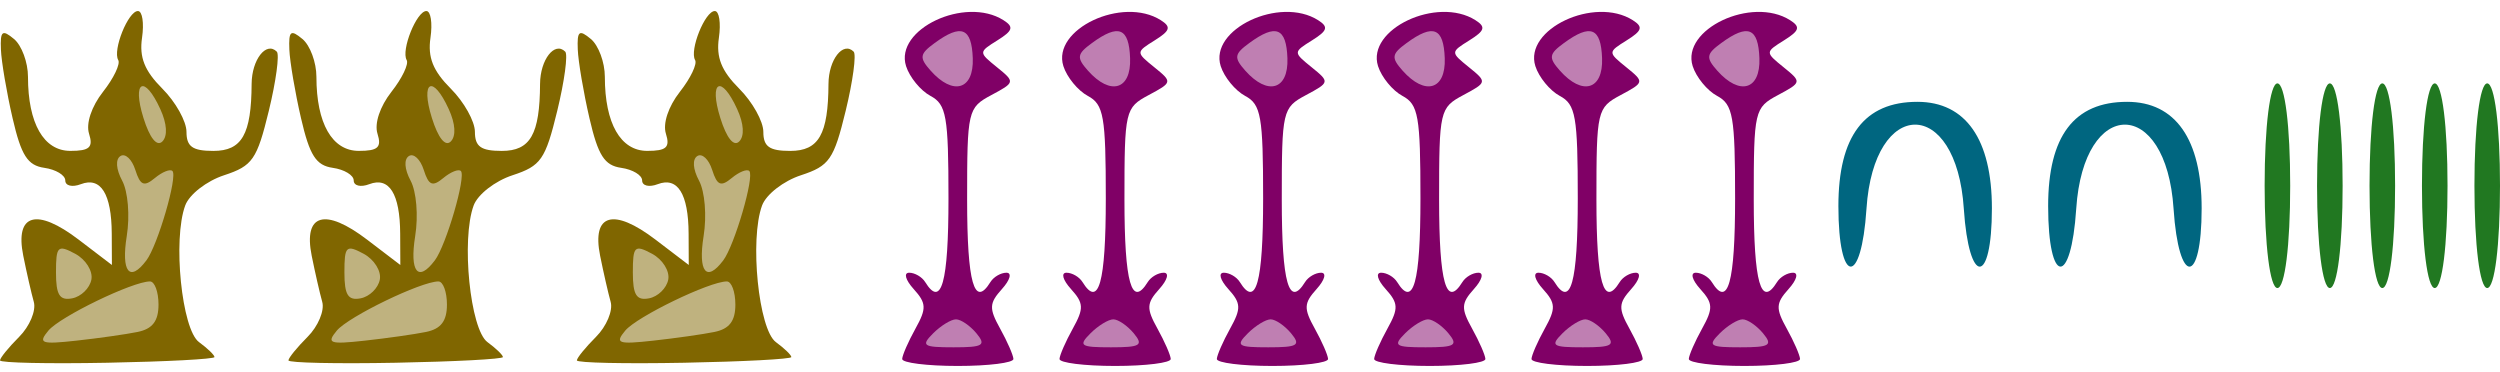
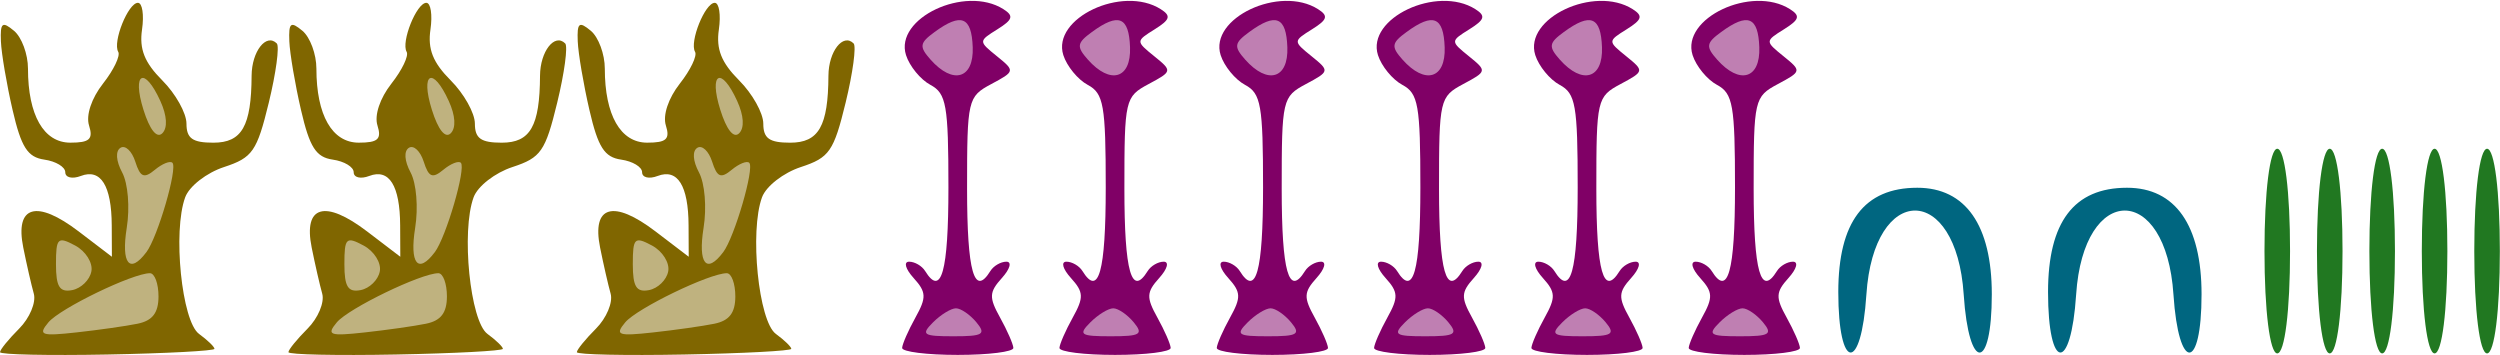
- <svg xmlns="http://www.w3.org/2000/svg" width="50.453mm" height="7.5mm" viewBox="0 0 50.453 7.5" version="1.1" id="svg1">
+ <svg xmlns="http://www.w3.org/2000/svg" width="50.453mm" height="7.163mm" viewBox="0 0 50.453 7.163" version="1.1" id="svg1">
  <defs id="defs1">
    <rect x="13.486" y="-52.819" width="225.248" height="118.635" id="rect1" />
    <rect x="37.795" y="37.795" width="483.78" height="718.11" id="rect2721" />
    <rect x="37.795" y="37.795" width="483.78" height="718.11" id="rect2722" />
    <rect x="37.795" y="37.795" width="483.78" height="718.11" id="rect2723" />
    <rect x="37.795" y="37.795" width="483.78" height="718.11" id="rect2724" />
    <rect x="37.795" y="37.795" width="483.78" height="718.11" id="rect2725" />
    <rect x="37.795" y="37.795" width="483.78" height="718.11" id="rect2726" />
    <rect x="37.795" y="37.795" width="483.78" height="718.11" id="rect2727" />
    <rect x="37.795" y="37.795" width="483.78" height="718.11" id="rect2728" />
    <rect x="37.795" y="37.795" width="483.78" height="718.11" id="rect2729" />
    <rect x="37.795" y="37.795" width="483.78" height="718.11" id="rect2730" />
    <rect x="37.795" y="37.795" width="483.78" height="718.11" id="rect2731" />
    <rect x="37.795" y="37.795" width="483.78" height="718.11" id="rect2732" />
    <rect x="37.795" y="37.795" width="483.78" height="718.11" id="rect2733" />
    <rect x="37.795" y="37.795" width="483.78" height="718.11" id="rect2734" />
  </defs>
  <g id="layer1">
-     <g id="g1859" transform="matrix(0.5879834,0,0,0.5879834,-96.41018,-16.89239)">
+     <g id="g1859" transform="matrix(0.5879512,0,0,0.5879512,-96.40492,-17.05714)">
      <path style="fill:#806600;fill-opacity:0.5;stroke:none;stroke-width:0.265px;stroke-linecap:butt;stroke-linejoin:miter;stroke-opacity:1" d="m 164.904,40.811 4.957,-0.197 -0.114,-3.345 0.742,-3.263 -2.091,-3.702 -0.983,4.064 0.72,1.511 -0.125,2.492 -2.496,-1.97 -0.013,3.116 z" id="path1858" />
      <path style="fill:#806600;stroke-width:0.32" d="m 163.968,41.099 c 0,-0.083 0.295,-0.446 0.656,-0.807 0.361,-0.361 0.588,-0.901 0.504,-1.2 -0.084,-0.299 -0.247,-1.012 -0.362,-1.584 -0.29,-1.441 0.455,-1.656 1.906,-0.55 l 1.136,0.866 -0.005,-1.078 c -0.006,-1.364 -0.377,-1.957 -1.061,-1.695 -0.294,0.113 -0.534,0.056 -0.534,-0.127 0,-0.183 -0.324,-0.378 -0.719,-0.434 -0.574,-0.082 -0.794,-0.426 -1.089,-1.702 -0.204,-0.88 -0.384,-1.942 -0.401,-2.359 -0.026,-0.64 0.045,-0.697 0.449,-0.361 0.264,0.219 0.48,0.803 0.48,1.298 0,1.598 0.54,2.542 1.454,2.542 0.66,0 0.791,-0.12 0.642,-0.59 -0.111,-0.349 0.085,-0.935 0.479,-1.437 0.367,-0.466 0.602,-0.957 0.523,-1.09 -0.199,-0.338 0.341,-1.683 0.676,-1.683 0.151,0 0.214,0.412 0.141,0.916 -0.099,0.674 0.085,1.135 0.695,1.746 0.456,0.456 0.83,1.124 0.83,1.484 0,0.508 0.207,0.655 0.923,0.655 0.981,0 1.304,-0.567 1.313,-2.301 0.005,-0.832 0.501,-1.469 0.864,-1.106 0.097,0.097 -0.026,1.012 -0.274,2.032 -0.407,1.672 -0.558,1.89 -1.534,2.21 -0.6,0.196 -1.195,0.658 -1.335,1.037 -0.432,1.167 -0.12,4.257 0.474,4.691 0.292,0.214 0.531,0.444 0.53,0.513 -2.5e-4,0.069 -1.656,0.156 -3.68,0.195 -2.024,0.039 -3.68,0.003 -3.68,-0.08 z m 4.72,-0.976 c 0.514,-0.104 0.72,-0.374 0.72,-0.94 0,-0.437 -0.132,-0.794 -0.293,-0.794 -0.594,0 -3.088,1.208 -3.487,1.688 -0.363,0.437 -0.25,0.478 0.965,0.344 0.757,-0.083 1.7,-0.217 2.096,-0.298 z m -1.584,-1.796 c 0.057,-0.294 -0.194,-0.694 -0.556,-0.888 -0.6,-0.321 -0.659,-0.263 -0.659,0.642 0,0.773 0.124,0.971 0.556,0.888 0.306,-0.059 0.603,-0.348 0.659,-0.642 z m 1.887,-0.658 c 0.39,-0.518 1.08,-2.885 0.895,-3.07 -0.078,-0.078 -0.349,0.03 -0.603,0.241 -0.372,0.309 -0.501,0.255 -0.671,-0.279 -0.116,-0.364 -0.344,-0.579 -0.508,-0.477 -0.178,0.11 -0.156,0.45 0.057,0.847 0.2,0.374 0.269,1.203 0.157,1.901 -0.197,1.232 0.099,1.6 0.672,0.837 z m 0.48,-5.192 c -0.548,-1.202 -0.98,-0.979 -0.58,0.3 0.216,0.691 0.46,0.996 0.648,0.809 0.187,-0.187 0.162,-0.605 -0.068,-1.109 z" id="path1859" />
    </g>
-     <g id="g1861" transform="matrix(0.5879834,0,0,0.5879834,-90.58928,-16.89239)">
+     <g id="g1861" transform="matrix(0.5879512,0,0,0.5879512,-90.58433,-17.05714)">
      <path style="fill:#806600;fill-opacity:0.5;stroke:none;stroke-width:0.265px;stroke-linecap:butt;stroke-linejoin:miter;stroke-opacity:1" d="m 164.904,40.811 4.957,-0.197 -0.114,-3.345 0.742,-3.263 -2.091,-3.702 -0.983,4.064 0.72,1.511 -0.125,2.492 -2.496,-1.97 -0.013,3.116 z" id="path1860" />
      <path style="fill:#806600;stroke-width:0.32" d="m 163.968,41.099 c 0,-0.083 0.295,-0.446 0.656,-0.807 0.361,-0.361 0.588,-0.901 0.504,-1.2 -0.084,-0.299 -0.247,-1.012 -0.362,-1.584 -0.29,-1.441 0.455,-1.656 1.906,-0.55 l 1.136,0.866 -0.005,-1.078 c -0.006,-1.364 -0.377,-1.957 -1.061,-1.695 -0.294,0.113 -0.534,0.056 -0.534,-0.127 0,-0.183 -0.324,-0.378 -0.719,-0.434 -0.574,-0.082 -0.794,-0.426 -1.089,-1.702 -0.204,-0.88 -0.384,-1.942 -0.401,-2.359 -0.026,-0.64 0.045,-0.697 0.449,-0.361 0.264,0.219 0.48,0.803 0.48,1.298 0,1.598 0.54,2.542 1.454,2.542 0.66,0 0.791,-0.12 0.642,-0.59 -0.111,-0.349 0.085,-0.935 0.479,-1.437 0.367,-0.466 0.602,-0.957 0.523,-1.09 -0.199,-0.338 0.341,-1.683 0.676,-1.683 0.151,0 0.214,0.412 0.141,0.916 -0.099,0.674 0.085,1.135 0.695,1.746 0.456,0.456 0.83,1.124 0.83,1.484 0,0.508 0.207,0.655 0.923,0.655 0.981,0 1.304,-0.567 1.313,-2.301 0.005,-0.832 0.501,-1.469 0.864,-1.106 0.097,0.097 -0.026,1.012 -0.274,2.032 -0.407,1.672 -0.558,1.89 -1.534,2.21 -0.6,0.196 -1.195,0.658 -1.335,1.037 -0.432,1.167 -0.12,4.257 0.474,4.691 0.292,0.214 0.531,0.444 0.53,0.513 -2.5e-4,0.069 -1.656,0.156 -3.68,0.195 -2.024,0.039 -3.68,0.003 -3.68,-0.08 z m 4.72,-0.976 c 0.514,-0.104 0.72,-0.374 0.72,-0.94 0,-0.437 -0.132,-0.794 -0.293,-0.794 -0.594,0 -3.088,1.208 -3.487,1.688 -0.363,0.437 -0.25,0.478 0.965,0.344 0.757,-0.083 1.7,-0.217 2.096,-0.298 z m -1.584,-1.796 c 0.057,-0.294 -0.194,-0.694 -0.556,-0.888 -0.6,-0.321 -0.659,-0.263 -0.659,0.642 0,0.773 0.124,0.971 0.556,0.888 0.306,-0.059 0.603,-0.348 0.659,-0.642 z m 1.887,-0.658 c 0.39,-0.518 1.08,-2.885 0.895,-3.07 -0.078,-0.078 -0.349,0.03 -0.603,0.241 -0.372,0.309 -0.501,0.255 -0.671,-0.279 -0.116,-0.364 -0.344,-0.579 -0.508,-0.477 -0.178,0.11 -0.156,0.45 0.057,0.847 0.2,0.374 0.269,1.203 0.157,1.901 -0.197,1.232 0.099,1.6 0.672,0.837 z m 0.48,-5.192 c -0.548,-1.202 -0.98,-0.979 -0.58,0.3 0.216,0.691 0.46,0.996 0.648,0.809 0.187,-0.187 0.162,-0.605 -0.068,-1.109 z" id="path1861" />
    </g>
-     <g id="g1863" transform="matrix(0.5879834,0,0,0.5879834,-84.76848,-16.89239)">
+     <g id="g1863" transform="matrix(0.5879512,0,0,0.5879512,-84.76385,-17.05714)">
      <path style="fill:#806600;fill-opacity:0.5;stroke:none;stroke-width:0.265px;stroke-linecap:butt;stroke-linejoin:miter;stroke-opacity:1" d="m 164.904,40.811 4.957,-0.197 -0.114,-3.345 0.742,-3.263 -2.091,-3.702 -0.983,4.064 0.72,1.511 -0.125,2.492 -2.496,-1.97 -0.013,3.116 z" id="path1862" />
      <path style="fill:#806600;stroke-width:0.32" d="m 163.968,41.099 c 0,-0.083 0.295,-0.446 0.656,-0.807 0.361,-0.361 0.588,-0.901 0.504,-1.2 -0.084,-0.299 -0.247,-1.012 -0.362,-1.584 -0.29,-1.441 0.455,-1.656 1.906,-0.55 l 1.136,0.866 -0.005,-1.078 c -0.006,-1.364 -0.377,-1.957 -1.061,-1.695 -0.294,0.113 -0.534,0.056 -0.534,-0.127 0,-0.183 -0.324,-0.378 -0.719,-0.434 -0.574,-0.082 -0.794,-0.426 -1.089,-1.702 -0.204,-0.88 -0.384,-1.942 -0.401,-2.359 -0.026,-0.64 0.045,-0.697 0.449,-0.361 0.264,0.219 0.48,0.803 0.48,1.298 0,1.598 0.54,2.542 1.454,2.542 0.66,0 0.791,-0.12 0.642,-0.59 -0.111,-0.349 0.085,-0.935 0.479,-1.437 0.367,-0.466 0.602,-0.957 0.523,-1.09 -0.199,-0.338 0.341,-1.683 0.676,-1.683 0.151,0 0.214,0.412 0.141,0.916 -0.099,0.674 0.085,1.135 0.695,1.746 0.456,0.456 0.83,1.124 0.83,1.484 0,0.508 0.207,0.655 0.923,0.655 0.981,0 1.304,-0.567 1.313,-2.301 0.005,-0.832 0.501,-1.469 0.864,-1.106 0.097,0.097 -0.026,1.012 -0.274,2.032 -0.407,1.672 -0.558,1.89 -1.534,2.21 -0.6,0.196 -1.195,0.658 -1.335,1.037 -0.432,1.167 -0.12,4.257 0.474,4.691 0.292,0.214 0.531,0.444 0.53,0.513 -2.5e-4,0.069 -1.656,0.156 -3.68,0.195 -2.024,0.039 -3.68,0.003 -3.68,-0.08 z m 4.72,-0.976 c 0.514,-0.104 0.72,-0.374 0.72,-0.94 0,-0.437 -0.132,-0.794 -0.293,-0.794 -0.594,0 -3.088,1.208 -3.487,1.688 -0.363,0.437 -0.25,0.478 0.965,0.344 0.757,-0.083 1.7,-0.217 2.096,-0.298 z m -1.584,-1.796 c 0.057,-0.294 -0.194,-0.694 -0.556,-0.888 -0.6,-0.321 -0.659,-0.263 -0.659,0.642 0,0.773 0.124,0.971 0.556,0.888 0.306,-0.059 0.603,-0.348 0.659,-0.642 z m 1.887,-0.658 c 0.39,-0.518 1.08,-2.885 0.895,-3.07 -0.078,-0.078 -0.349,0.03 -0.603,0.241 -0.372,0.309 -0.501,0.255 -0.671,-0.279 -0.116,-0.364 -0.344,-0.579 -0.508,-0.477 -0.178,0.11 -0.156,0.45 0.057,0.847 0.2,0.374 0.269,1.203 0.157,1.901 -0.197,1.232 0.099,1.6 0.672,0.837 z m 0.48,-5.192 c -0.548,-1.202 -0.98,-0.979 -0.58,0.3 0.216,0.691 0.46,0.996 0.648,0.809 0.187,-0.187 0.162,-0.605 -0.068,-1.109 z" id="path1863" />
    </g>
-     <g id="g1866" transform="matrix(0.5879834,0,0,0.5879834,-28.67688,-16.6519)">
+     <g id="g1866" transform="matrix(0.5879512,0,0,0.5879512,-28.67532,-16.87333)">
      <path style="fill:#800066;fill-opacity:0.5;stroke:none;stroke-width:0.265px;stroke-linecap:butt;stroke-linejoin:miter;stroke-opacity:1" d="m 80.075,40.522 3.091,-0.1 -1.529,-2.146 z" id="path1864" />
      <path style="fill:#800066;fill-opacity:0.5;stroke:none;stroke-width:0.265px;stroke-linecap:butt;stroke-linejoin:miter;stroke-opacity:1" d="m 81.493,31.923 1.334,-0.949 -0.552,-0.936 0.263,-1.052 -1.651,0.348 -0.944,1.121 z" id="path1865" />
      <path style="fill:#800066;stroke-width:0.32" d="m 79.737,40.641 c 0.006,-0.132 0.211,-0.6 0.455,-1.04 0.386,-0.695 0.378,-0.874 -0.061,-1.36 -0.282,-0.312 -0.35,-0.56 -0.154,-0.56 0.193,0 0.44,0.144 0.549,0.32 0.556,0.9 0.8,0.025 0.8,-2.869 0,-2.824 -0.071,-3.227 -0.618,-3.52 -0.34,-0.182 -0.717,-0.642 -0.838,-1.022 -0.402,-1.266 2.026,-2.411 3.343,-1.577 0.363,0.23 0.324,0.36 -0.206,0.691 -0.651,0.407 -0.651,0.41 -0.018,0.923 0.627,0.508 0.624,0.52 -0.194,0.958 -0.806,0.431 -0.829,0.532 -0.829,3.59 0,2.855 0.246,3.723 0.8,2.826 0.109,-0.176 0.356,-0.32 0.549,-0.32 0.196,0 0.127,0.248 -0.154,0.56 -0.439,0.487 -0.447,0.665 -0.061,1.36 0.244,0.44 0.449,0.908 0.455,1.04 0.006,0.132 -0.853,0.24 -1.909,0.24 -1.056,0 -1.915,-0.108 -1.909,-0.24 z m 2.549,-0.88 c -0.219,-0.264 -0.535,-0.48 -0.702,-0.48 -0.167,0 -0.52,0.216 -0.784,0.48 -0.427,0.427 -0.349,0.48 0.702,0.48 1.014,0 1.126,-0.068 0.784,-0.48 z m -0.126,-9.44 c -0.037,-1.05 -0.394,-1.193 -1.307,-0.525 -0.519,0.379 -0.537,0.501 -0.141,0.948 0.772,0.87 1.487,0.662 1.448,-0.423 z" id="path1866" />
    </g>
-     <g id="g1869" transform="matrix(0.5879834,0,0,0.5879834,-25.50188,-16.6519)">
+     <g id="g1869" transform="matrix(0.5879512,0,0,0.5879512,-25.50049,-16.87333)">
      <path style="fill:#800066;fill-opacity:0.5;stroke:none;stroke-width:0.265px;stroke-linecap:butt;stroke-linejoin:miter;stroke-opacity:1" d="m 80.075,40.522 3.091,-0.1 -1.529,-2.146 z" id="path1867" />
      <path style="fill:#800066;fill-opacity:0.5;stroke:none;stroke-width:0.265px;stroke-linecap:butt;stroke-linejoin:miter;stroke-opacity:1" d="m 81.493,31.923 1.334,-0.949 -0.552,-0.936 0.263,-1.052 -1.651,0.348 -0.944,1.121 z" id="path1868" />
      <path style="fill:#800066;stroke-width:0.32" d="m 79.737,40.641 c 0.006,-0.132 0.211,-0.6 0.455,-1.04 0.386,-0.695 0.378,-0.874 -0.061,-1.36 -0.282,-0.312 -0.35,-0.56 -0.154,-0.56 0.193,0 0.44,0.144 0.549,0.32 0.556,0.9 0.8,0.025 0.8,-2.869 0,-2.824 -0.071,-3.227 -0.618,-3.52 -0.34,-0.182 -0.717,-0.642 -0.838,-1.022 -0.402,-1.266 2.026,-2.411 3.343,-1.577 0.363,0.23 0.324,0.36 -0.206,0.691 -0.651,0.407 -0.651,0.41 -0.018,0.923 0.627,0.508 0.624,0.52 -0.194,0.958 -0.806,0.431 -0.829,0.532 -0.829,3.59 0,2.855 0.246,3.723 0.8,2.826 0.109,-0.176 0.356,-0.32 0.549,-0.32 0.196,0 0.127,0.248 -0.154,0.56 -0.439,0.487 -0.447,0.665 -0.061,1.36 0.244,0.44 0.449,0.908 0.455,1.04 0.006,0.132 -0.853,0.24 -1.909,0.24 -1.056,0 -1.915,-0.108 -1.909,-0.24 z m 2.549,-0.88 c -0.219,-0.264 -0.535,-0.48 -0.702,-0.48 -0.167,0 -0.52,0.216 -0.784,0.48 -0.427,0.427 -0.349,0.48 0.702,0.48 1.014,0 1.126,-0.068 0.784,-0.48 z m -0.126,-9.44 c -0.037,-1.05 -0.394,-1.193 -1.307,-0.525 -0.519,0.379 -0.537,0.501 -0.141,0.948 0.772,0.87 1.487,0.662 1.448,-0.423 z" id="path1869" />
    </g>
-     <g id="g1872" transform="matrix(0.5879834,0,0,0.5879834,-22.32688,-16.6519)">
+     <g id="g1872" transform="matrix(0.5879512,0,0,0.5879512,-22.32566,-16.87333)">
      <path style="fill:#800066;fill-opacity:0.5;stroke:none;stroke-width:0.265px;stroke-linecap:butt;stroke-linejoin:miter;stroke-opacity:1" d="m 80.075,40.522 3.091,-0.1 -1.529,-2.146 z" id="path1870" />
      <path style="fill:#800066;fill-opacity:0.5;stroke:none;stroke-width:0.265px;stroke-linecap:butt;stroke-linejoin:miter;stroke-opacity:1" d="m 81.493,31.923 1.334,-0.949 -0.552,-0.936 0.263,-1.052 -1.651,0.348 -0.944,1.121 z" id="path1871" />
      <path style="fill:#800066;stroke-width:0.32" d="m 79.737,40.641 c 0.006,-0.132 0.211,-0.6 0.455,-1.04 0.386,-0.695 0.378,-0.874 -0.061,-1.36 -0.282,-0.312 -0.35,-0.56 -0.154,-0.56 0.193,0 0.44,0.144 0.549,0.32 0.556,0.9 0.8,0.025 0.8,-2.869 0,-2.824 -0.071,-3.227 -0.618,-3.52 -0.34,-0.182 -0.717,-0.642 -0.838,-1.022 -0.402,-1.266 2.026,-2.411 3.343,-1.577 0.363,0.23 0.324,0.36 -0.206,0.691 -0.651,0.407 -0.651,0.41 -0.018,0.923 0.627,0.508 0.624,0.52 -0.194,0.958 -0.806,0.431 -0.829,0.532 -0.829,3.59 0,2.855 0.246,3.723 0.8,2.826 0.109,-0.176 0.356,-0.32 0.549,-0.32 0.196,0 0.127,0.248 -0.154,0.56 -0.439,0.487 -0.447,0.665 -0.061,1.36 0.244,0.44 0.449,0.908 0.455,1.04 0.006,0.132 -0.853,0.24 -1.909,0.24 -1.056,0 -1.915,-0.108 -1.909,-0.24 z m 2.549,-0.88 c -0.219,-0.264 -0.535,-0.48 -0.702,-0.48 -0.167,0 -0.52,0.216 -0.784,0.48 -0.427,0.427 -0.349,0.48 0.702,0.48 1.014,0 1.126,-0.068 0.784,-0.48 z m -0.126,-9.44 c -0.037,-1.05 -0.394,-1.193 -1.307,-0.525 -0.519,0.379 -0.537,0.501 -0.141,0.948 0.772,0.87 1.487,0.662 1.448,-0.423 z" id="path1872" />
    </g>
-     <g id="g1875" transform="matrix(0.5879834,0,0,0.5879834,-19.15188,-16.6519)">
+     <g id="g1875" transform="matrix(0.5879512,0,0,0.5879512,-19.15084,-16.87333)">
      <path style="fill:#800066;fill-opacity:0.5;stroke:none;stroke-width:0.265px;stroke-linecap:butt;stroke-linejoin:miter;stroke-opacity:1" d="m 80.075,40.522 3.091,-0.1 -1.529,-2.146 z" id="path1873" />
      <path style="fill:#800066;fill-opacity:0.5;stroke:none;stroke-width:0.265px;stroke-linecap:butt;stroke-linejoin:miter;stroke-opacity:1" d="m 81.493,31.923 1.334,-0.949 -0.552,-0.936 0.263,-1.052 -1.651,0.348 -0.944,1.121 z" id="path1874" />
      <path style="fill:#800066;stroke-width:0.32" d="m 79.737,40.641 c 0.006,-0.132 0.211,-0.6 0.455,-1.04 0.386,-0.695 0.378,-0.874 -0.061,-1.36 -0.282,-0.312 -0.35,-0.56 -0.154,-0.56 0.193,0 0.44,0.144 0.549,0.32 0.556,0.9 0.8,0.025 0.8,-2.869 0,-2.824 -0.071,-3.227 -0.618,-3.52 -0.34,-0.182 -0.717,-0.642 -0.838,-1.022 -0.402,-1.266 2.026,-2.411 3.343,-1.577 0.363,0.23 0.324,0.36 -0.206,0.691 -0.651,0.407 -0.651,0.41 -0.018,0.923 0.627,0.508 0.624,0.52 -0.194,0.958 -0.806,0.431 -0.829,0.532 -0.829,3.59 0,2.855 0.246,3.723 0.8,2.826 0.109,-0.176 0.356,-0.32 0.549,-0.32 0.196,0 0.127,0.248 -0.154,0.56 -0.439,0.487 -0.447,0.665 -0.061,1.36 0.244,0.44 0.449,0.908 0.455,1.04 0.006,0.132 -0.853,0.24 -1.909,0.24 -1.056,0 -1.915,-0.108 -1.909,-0.24 z m 2.549,-0.88 c -0.219,-0.264 -0.535,-0.48 -0.702,-0.48 -0.167,0 -0.52,0.216 -0.784,0.48 -0.427,0.427 -0.349,0.48 0.702,0.48 1.014,0 1.126,-0.068 0.784,-0.48 z m -0.126,-9.44 c -0.037,-1.05 -0.394,-1.193 -1.307,-0.525 -0.519,0.379 -0.537,0.501 -0.141,0.948 0.772,0.87 1.487,0.662 1.448,-0.423 z" id="path1875" />
    </g>
-     <g id="g1878" transform="matrix(0.5879834,0,0,0.5879834,-15.97688,-16.6519)">
+     <g id="g1878" transform="matrix(0.5879512,0,0,0.5879512,-15.97601,-16.87333)">
      <path style="fill:#800066;fill-opacity:0.5;stroke:none;stroke-width:0.265px;stroke-linecap:butt;stroke-linejoin:miter;stroke-opacity:1" d="m 80.075,40.522 3.091,-0.1 -1.529,-2.146 z" id="path1876" />
      <path style="fill:#800066;fill-opacity:0.5;stroke:none;stroke-width:0.265px;stroke-linecap:butt;stroke-linejoin:miter;stroke-opacity:1" d="m 81.493,31.923 1.334,-0.949 -0.552,-0.936 0.263,-1.052 -1.651,0.348 -0.944,1.121 z" id="path1877" />
      <path style="fill:#800066;stroke-width:0.32" d="m 79.737,40.641 c 0.006,-0.132 0.211,-0.6 0.455,-1.04 0.386,-0.695 0.378,-0.874 -0.061,-1.36 -0.282,-0.312 -0.35,-0.56 -0.154,-0.56 0.193,0 0.44,0.144 0.549,0.32 0.556,0.9 0.8,0.025 0.8,-2.869 0,-2.824 -0.071,-3.227 -0.618,-3.52 -0.34,-0.182 -0.717,-0.642 -0.838,-1.022 -0.402,-1.266 2.026,-2.411 3.343,-1.577 0.363,0.23 0.324,0.36 -0.206,0.691 -0.651,0.407 -0.651,0.41 -0.018,0.923 0.627,0.508 0.624,0.52 -0.194,0.958 -0.806,0.431 -0.829,0.532 -0.829,3.59 0,2.855 0.246,3.723 0.8,2.826 0.109,-0.176 0.356,-0.32 0.549,-0.32 0.196,0 0.127,0.248 -0.154,0.56 -0.439,0.487 -0.447,0.665 -0.061,1.36 0.244,0.44 0.449,0.908 0.455,1.04 0.006,0.132 -0.853,0.24 -1.909,0.24 -1.056,0 -1.915,-0.108 -1.909,-0.24 z m 2.549,-0.88 c -0.219,-0.264 -0.535,-0.48 -0.702,-0.48 -0.167,0 -0.52,0.216 -0.784,0.48 -0.427,0.427 -0.349,0.48 0.702,0.48 1.014,0 1.126,-0.068 0.784,-0.48 z m -0.126,-9.44 c -0.037,-1.05 -0.394,-1.193 -1.307,-0.525 -0.519,0.379 -0.537,0.501 -0.141,0.948 0.772,0.87 1.487,0.662 1.448,-0.423 z" id="path1878" />
    </g>
-     <g id="g1881" transform="matrix(0.5879834,0,0,0.5879834,-12.80188,-16.6519)">
+     <g id="g1881" transform="matrix(0.5879512,0,0,0.5879512,-12.80118,-16.87333)">
      <path style="fill:#800066;fill-opacity:0.5;stroke:none;stroke-width:0.265px;stroke-linecap:butt;stroke-linejoin:miter;stroke-opacity:1" d="m 80.075,40.522 3.091,-0.1 -1.529,-2.146 z" id="path1879" />
      <path style="fill:#800066;fill-opacity:0.5;stroke:none;stroke-width:0.265px;stroke-linecap:butt;stroke-linejoin:miter;stroke-opacity:1" d="m 81.493,31.923 1.334,-0.949 -0.552,-0.936 0.263,-1.052 -1.651,0.348 -0.944,1.121 z" id="path1880" />
      <path style="fill:#800066;stroke-width:0.32" d="m 79.737,40.641 c 0.006,-0.132 0.211,-0.6 0.455,-1.04 0.386,-0.695 0.378,-0.874 -0.061,-1.36 -0.282,-0.312 -0.35,-0.56 -0.154,-0.56 0.193,0 0.44,0.144 0.549,0.32 0.556,0.9 0.8,0.025 0.8,-2.869 0,-2.824 -0.071,-3.227 -0.618,-3.52 -0.34,-0.182 -0.717,-0.642 -0.838,-1.022 -0.402,-1.266 2.026,-2.411 3.343,-1.577 0.363,0.23 0.324,0.36 -0.206,0.691 -0.651,0.407 -0.651,0.41 -0.018,0.923 0.627,0.508 0.624,0.52 -0.194,0.958 -0.806,0.431 -0.829,0.532 -0.829,3.59 0,2.855 0.246,3.723 0.8,2.826 0.109,-0.176 0.356,-0.32 0.549,-0.32 0.196,0 0.127,0.248 -0.154,0.56 -0.439,0.487 -0.447,0.665 -0.061,1.36 0.244,0.44 0.449,0.908 0.455,1.04 0.006,0.132 -0.853,0.24 -1.909,0.24 -1.056,0 -1.915,-0.108 -1.909,-0.24 z m 2.549,-0.88 c -0.219,-0.264 -0.535,-0.48 -0.702,-0.48 -0.167,0 -0.52,0.216 -0.784,0.48 -0.427,0.427 -0.349,0.48 0.702,0.48 1.014,0 1.126,-0.068 0.784,-0.48 z m -0.126,-9.44 c -0.037,-1.05 -0.394,-1.193 -1.307,-0.525 -0.519,0.379 -0.537,0.501 -0.141,0.948 0.772,0.87 1.487,0.662 1.448,-0.423 z" id="path1881" />
    </g>
-     <path style="fill:#006680;stroke-width:0.258" d="m 37.101,4.16 c 0,-1.414 0.523,-2.105 1.594,-2.105 0.975,0 1.504,0.756 1.504,2.15 0,1.565 -0.464,1.57 -0.567,0.006 -0.148,-2.261 -1.816,-2.261 -1.964,0 -0.104,1.588 -0.567,1.547 -0.567,-0.051 z" id="path1882" />
-     <path style="fill:#006680;stroke-width:0.258" d="m 41.334,4.16 c 0,-1.414 0.523,-2.105 1.594,-2.105 0.975,0 1.504,0.756 1.504,2.15 0,1.565 -0.464,1.57 -0.567,0.006 -0.148,-2.261 -1.816,-2.261 -1.964,0 -0.104,1.588 -0.567,1.547 -0.567,-0.051 z" id="path1883" />
-     <path style="fill:#217821;stroke-width:0.258" d="m 46.761,3.748 c 0,-1.205 0.108,-2.065 0.258,-2.065 0.151,0 0.258,0.86 0.258,2.065 0,1.205 -0.107,2.065 -0.258,2.065 -0.15,0 -0.258,-0.86 -0.258,-2.065 z" id="path1884" />
-     <path style="fill:#217821;stroke-width:0.258" d="m 45.703,3.748 c 0,-1.205 0.108,-2.065 0.258,-2.065 0.151,0 0.258,0.86 0.258,2.065 0,1.205 -0.107,2.065 -0.258,2.065 -0.15,0 -0.258,-0.86 -0.258,-2.065 z" id="path1885" />
-     <path style="fill:#217821;stroke-width:0.258" d="m 47.82,3.748 c 0,-1.205 0.108,-2.065 0.258,-2.065 0.151,0 0.258,0.86 0.258,2.065 0,1.205 -0.107,2.065 -0.258,2.065 -0.15,0 -0.258,-0.86 -0.258,-2.065 z" id="path1886" />
-     <path style="fill:#217821;stroke-width:0.258" d="m 48.878,3.748 c 0,-1.205 0.108,-2.065 0.258,-2.065 0.151,0 0.258,0.86 0.258,2.065 0,1.205 -0.107,2.065 -0.258,2.065 -0.15,0 -0.258,-0.86 -0.258,-2.065 z" id="path1887" />
-     <path style="fill:#217821;stroke-width:0.258" d="m 49.937,3.748 c 0,-1.205 0.108,-2.065 0.258,-2.065 0.151,0 0.258,0.86 0.258,2.065 0,1.205 -0.107,2.065 -0.258,2.065 -0.15,0 -0.258,-0.86 -0.258,-2.065 z" id="path1888" />
+     <path style="fill:#006680;stroke-width:0.258" d="m 37.099,5.894 c 0,-1.414 0.523,-2.105 1.594,-2.105 0.975,0 1.504,0.756 1.504,2.15 0,1.565 -0.464,1.57 -0.567,0.006 -0.148,-2.261 -1.816,-2.261 -1.964,0 -0.104,1.588 -0.567,1.547 -0.567,-0.051 z" id="path1882" />
+     <path style="fill:#006680;stroke-width:0.258" d="m 41.332,5.894 c 0,-1.414 0.523,-2.105 1.594,-2.105 0.975,0 1.504,0.756 1.504,2.15 0,1.565 -0.464,1.57 -0.567,0.006 -0.148,-2.261 -1.816,-2.261 -1.964,0 -0.104,1.588 -0.567,1.547 -0.567,-0.051 z" id="path1883" />
+     <path style="fill:#217821;stroke-width:0.258" d="m 46.759,5.067 c 0,-1.204 0.108,-2.065 0.258,-2.065 0.151,0 0.258,0.86 0.258,2.065 0,1.204 -0.107,2.065 -0.258,2.065 -0.15,0 -0.258,-0.86 -0.258,-2.065 z" id="path1884" />
+     <path style="fill:#217821;stroke-width:0.258" d="m 45.7,5.067 c 0,-1.204 0.108,-2.065 0.258,-2.065 0.151,0 0.258,0.86 0.258,2.065 0,1.204 -0.107,2.065 -0.258,2.065 -0.15,0 -0.258,-0.86 -0.258,-2.065 z" id="path1885" />
+     <path style="fill:#217821;stroke-width:0.258" d="m 47.817,5.067 c 0,-1.204 0.108,-2.065 0.258,-2.065 0.151,0 0.258,0.86 0.258,2.065 0,1.204 -0.107,2.065 -0.258,2.065 -0.15,0 -0.258,-0.86 -0.258,-2.065 z" id="path1886" />
+     <path style="fill:#217821;stroke-width:0.258" d="m 48.875,5.067 c 0,-1.204 0.108,-2.065 0.258,-2.065 0.151,0 0.258,0.86 0.258,2.065 0,1.204 -0.107,2.065 -0.258,2.065 -0.15,0 -0.258,-0.86 -0.258,-2.065 z" id="path1887" />
+     <path style="fill:#217821;stroke-width:0.258" d="m 49.934,5.067 c 0,-1.204 0.108,-2.065 0.258,-2.065 0.151,0 0.258,0.86 0.258,2.065 0,1.204 -0.107,2.065 -0.258,2.065 -0.15,0 -0.258,-0.86 -0.258,-2.065 z" id="path1888" />
  </g>
</svg>
